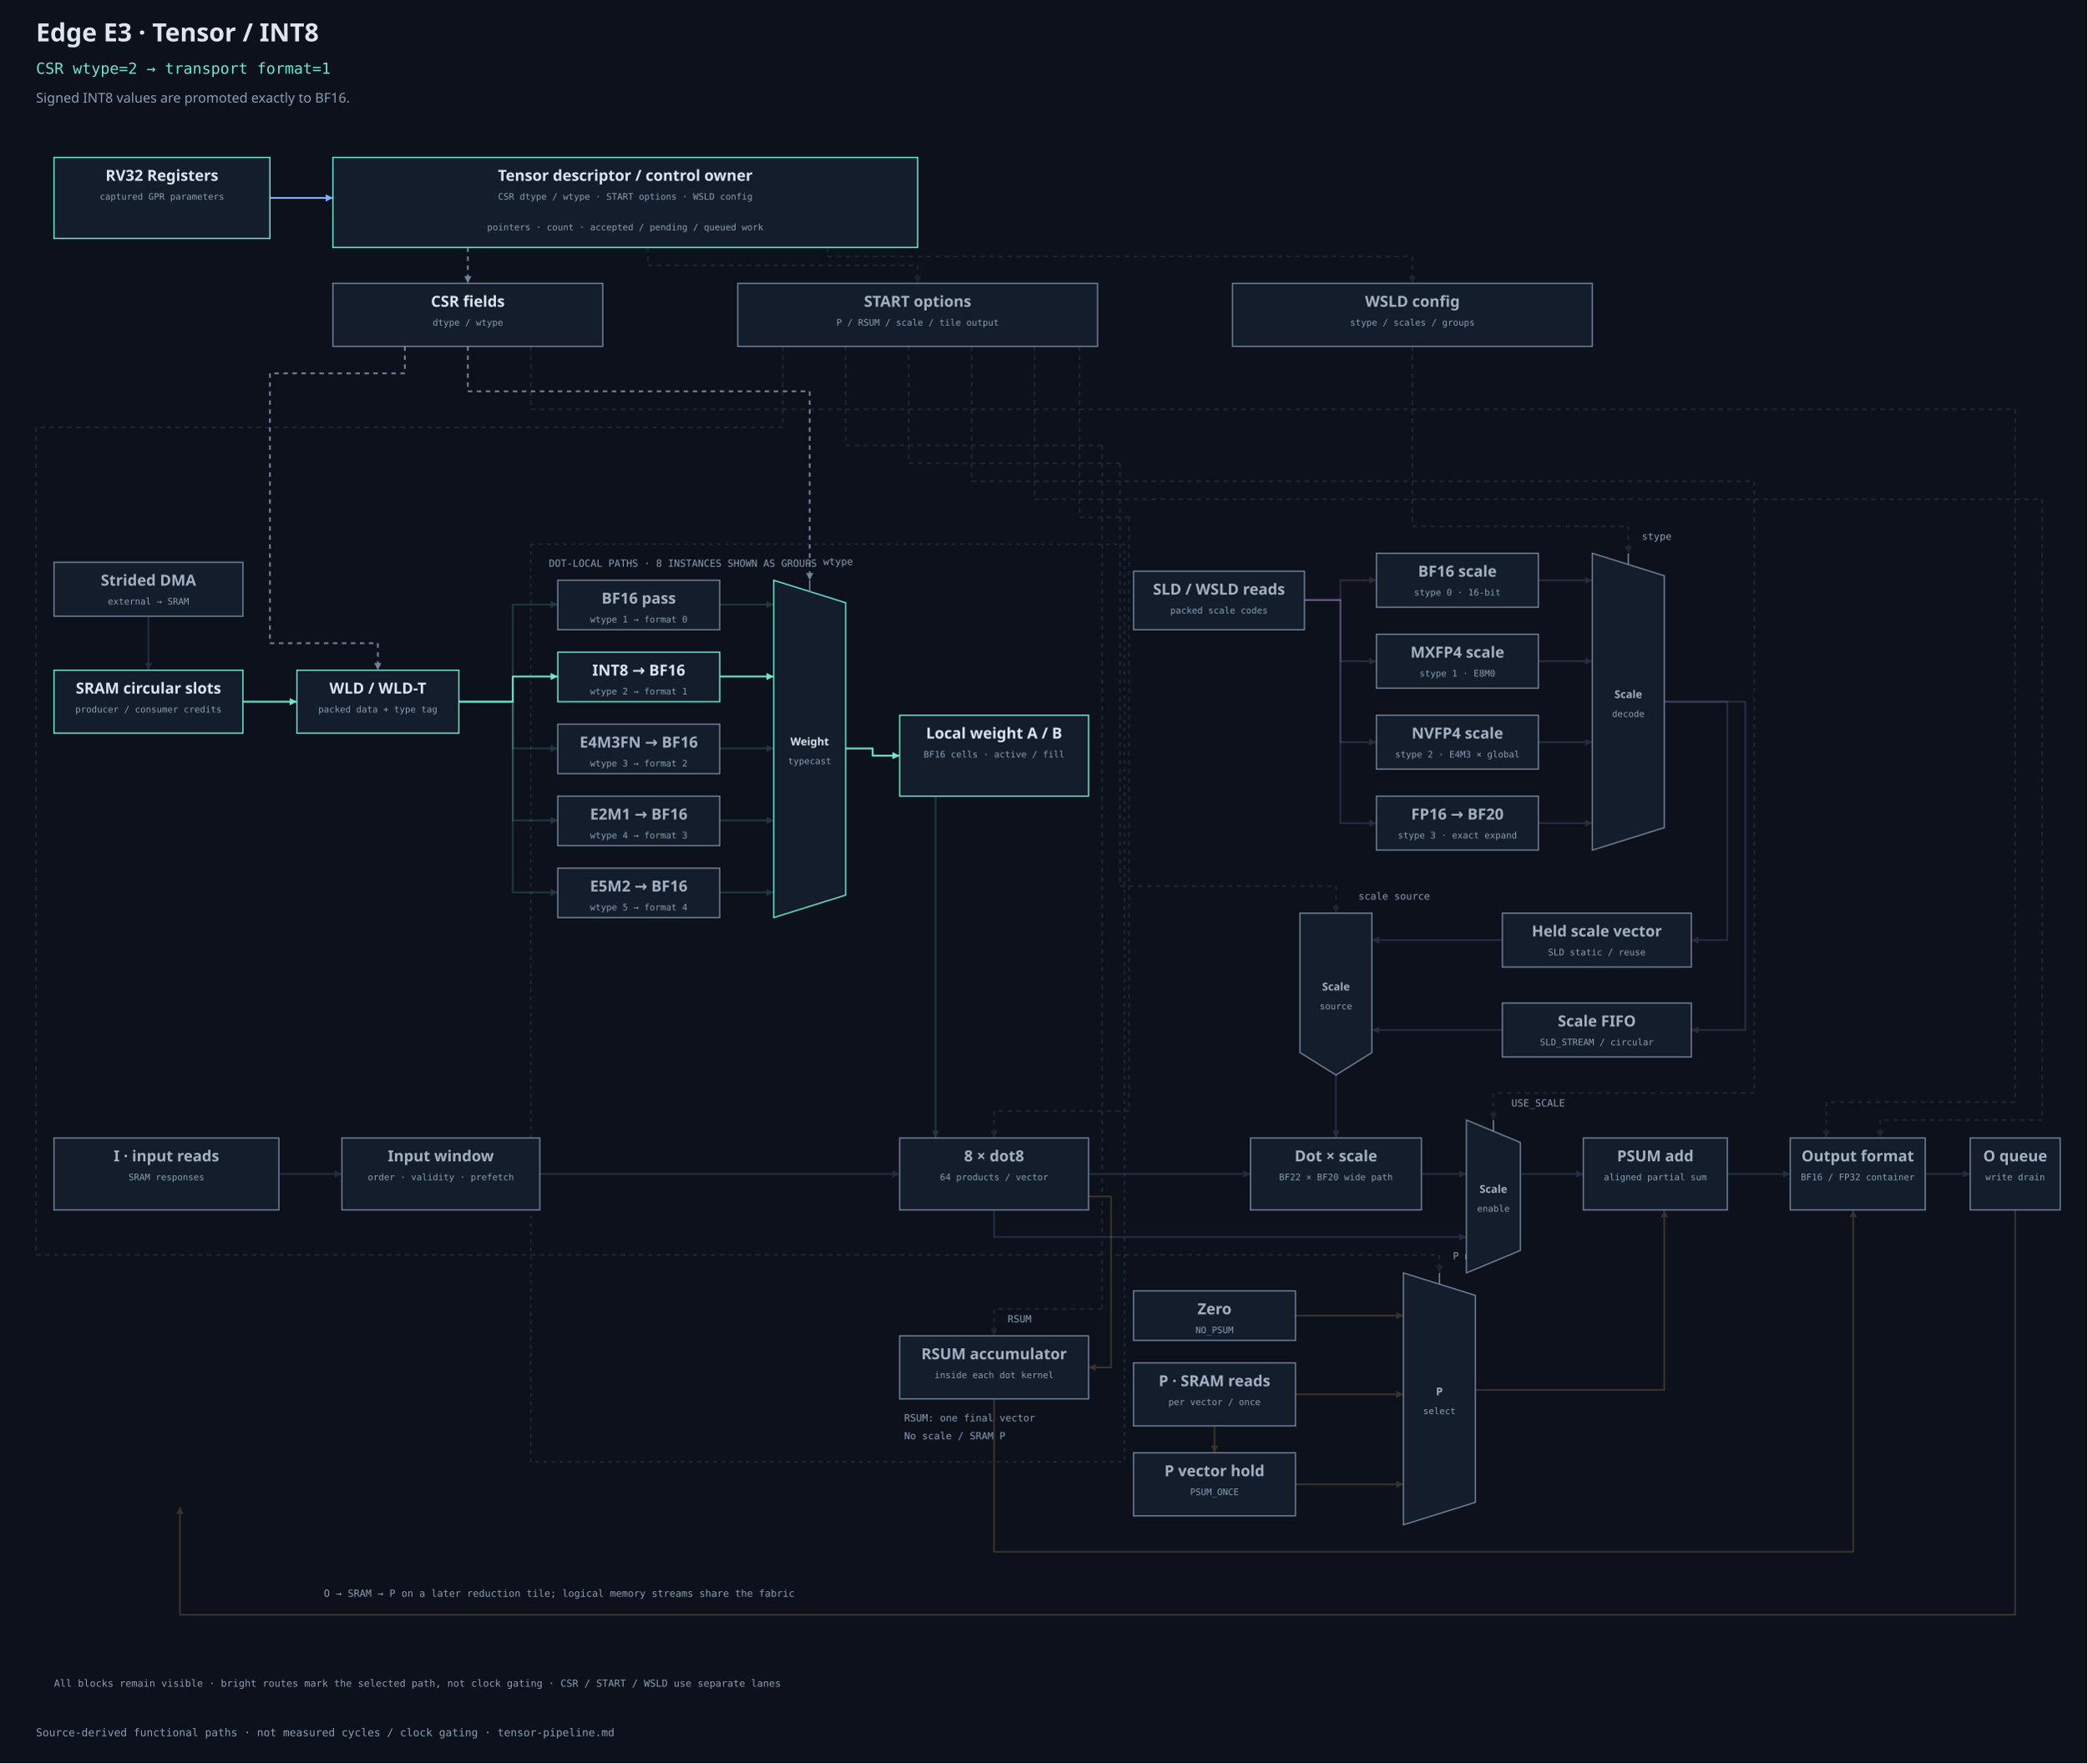
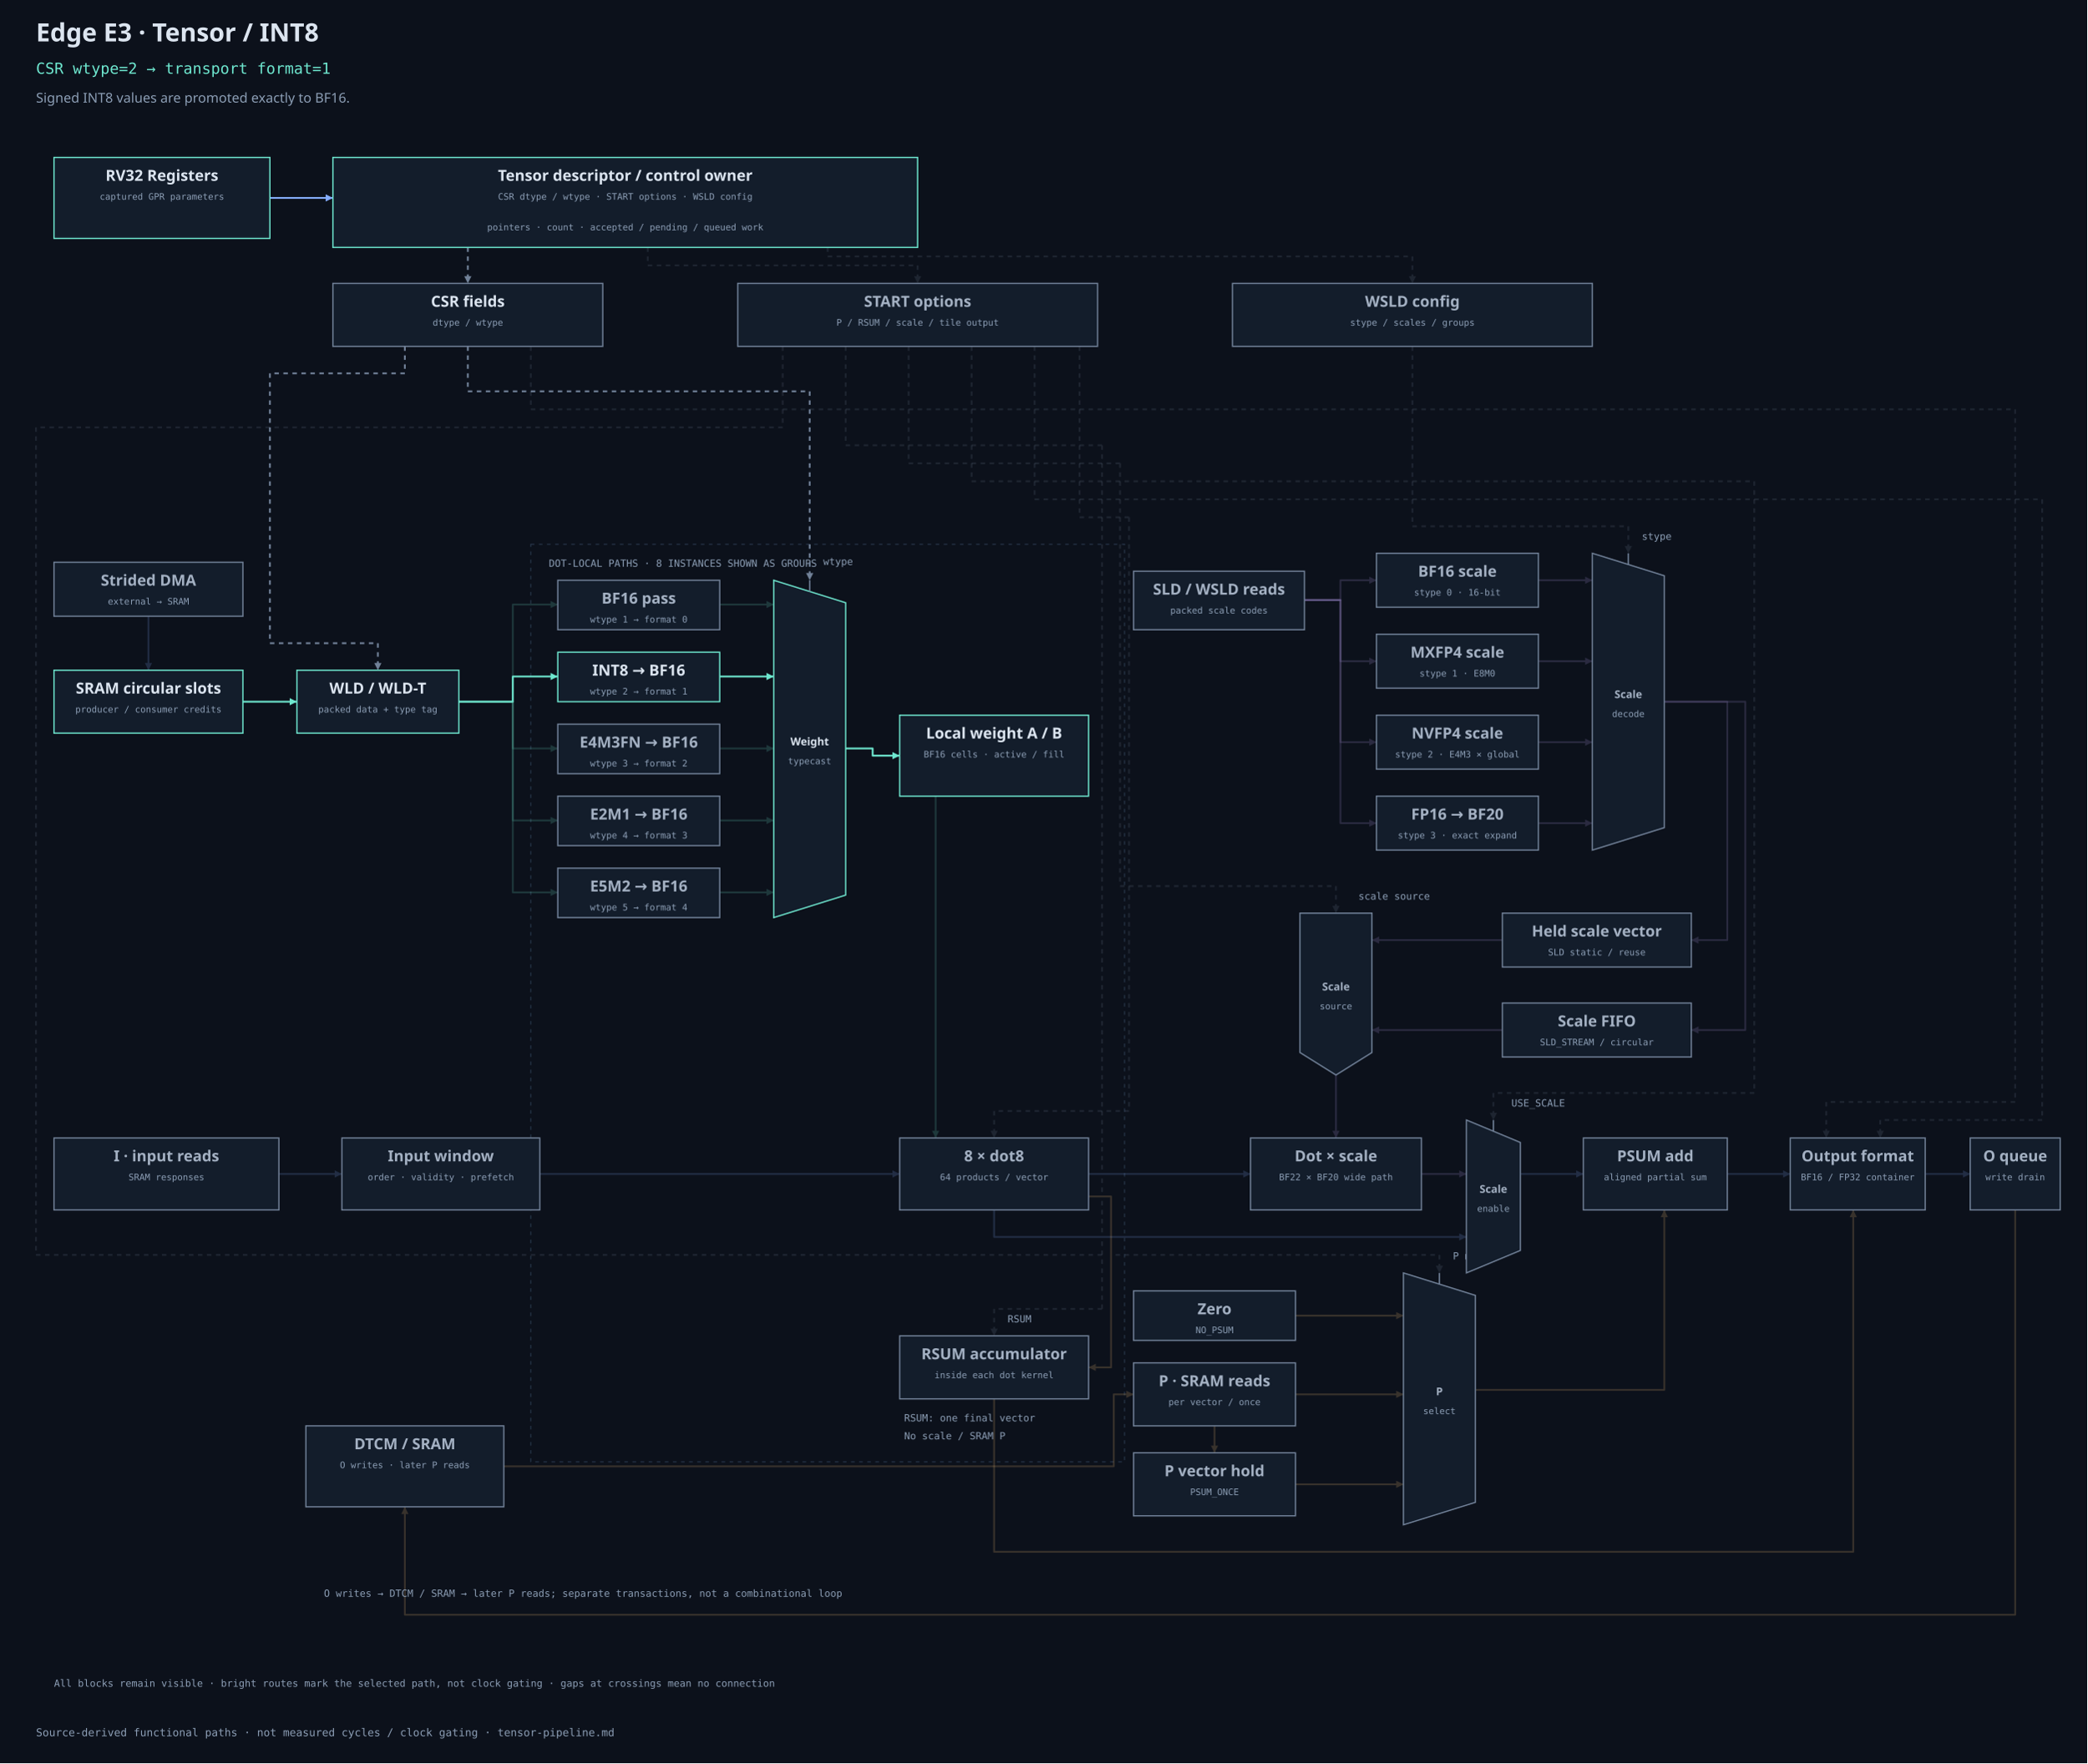
<svg xmlns="http://www.w3.org/2000/svg" width="2320" height="1960" viewBox="0 0 2320 1960">
  <rect width="2320" height="1960" fill="#0c111b" />
  <text x="40" y="46" fill="#dce5f0" font-family="sans-serif" font-size="28" font-weight="700">Edge E3 · Tensor / INT8</text>
  <text x="40" y="82" fill="#6ee7cf" font-family="monospace" font-size="17">CSR wtype=2 → transport format=1</text>
  <text x="40" y="114" fill="#8c9eb5" font-family="sans-serif" font-size="15">Signed INT8 values are promoted exactly to BF16.</text>
  <svg x="20" y="135" width="2280" height="1760" viewBox="0 0 2280 1760" role="img" aria-labelledby="tensor-svg-title tensor-svg-desc">
    <style>.tensor-bg{fill:var(--bg,#0c111b)}.tensor-memory{fill:none;stroke:var(--rule,#29394e);stroke-dasharray:4 5}.tensor-title{font:600 17px sans-serif;fill:var(--ink,#dce5f0)}.tensor-sub{font:10px monospace;fill:var(--muted,#8c9eb5)}.tensor-caption{font:11px monospace;fill:var(--muted,#8c9eb5)}.tensor-box{fill:var(--panel,#131d2b);stroke:var(--ink,#dce5f0);stroke-width:1.4}.tensor-wire{fill:none;stroke-width:2;stroke-linejoin:round}.tensor-data{stroke:#85adff}.tensor-weight{stroke:#6ee7cf}.tensor-psum{stroke:#ffc578}.tensor-optional{stroke:#b39be8}.tensor-control{stroke:#718198;stroke-dasharray:5 5}.tensor-arrow-data{fill:#85adff}.tensor-arrow-weight{fill:#6ee7cf}.tensor-arrow-psum{fill:#ffc578}.tensor-arrow-optional{fill:#b39be8}.tensor-arrow-control{fill:#718198}[data-tensor-node]{opacity:1}[data-tensor-path]{opacity:.18}[data-tensor-path].is-active{opacity:1}[data-tensor-node]:not(.is-active) .tensor-box{stroke:var(--muted,#718198)}[data-tensor-node]:not(.is-active) .tensor-title{fill:var(--muted,#a4b1c3)}[data-tensor-node]:not(.is-active) .tensor-sub{fill:var(--muted,#8c9eb5)}.tensor-mux-title{font-size:12px}.tensor-control-source .tensor-box{stroke:#718198!important}.tensor-control-port{stroke:#718198;stroke-width:1.5;fill:none}.is-active .tensor-box{stroke:#6ee7cf}</style>
    <defs>
      <marker id="tensor-arrow-data" viewBox="0 0 8 8" refX="8" refY="4" markerWidth="8" markerHeight="8" markerUnits="userSpaceOnUse" orient="auto">
        <path d="M0 0L8 4L0 8Z" class="tensor-arrow-data" />
      </marker>
      <marker id="tensor-arrow-weight" viewBox="0 0 8 8" refX="8" refY="4" markerWidth="8" markerHeight="8" markerUnits="userSpaceOnUse" orient="auto">
        <path d="M0 0L8 4L0 8Z" class="tensor-arrow-weight" />
      </marker>
      <marker id="tensor-arrow-psum" viewBox="0 0 8 8" refX="8" refY="4" markerWidth="8" markerHeight="8" markerUnits="userSpaceOnUse" orient="auto">
        <path d="M0 0L8 4L0 8Z" class="tensor-arrow-psum" />
      </marker>
      <marker id="tensor-arrow-optional" viewBox="0 0 8 8" refX="8" refY="4" markerWidth="8" markerHeight="8" markerUnits="userSpaceOnUse" orient="auto">
        <path d="M0 0L8 4L0 8Z" class="tensor-arrow-optional" />
      </marker>
      <marker id="tensor-arrow-control" viewBox="0 0 8 8" refX="8" refY="4" markerWidth="8" markerHeight="8" markerUnits="userSpaceOnUse" orient="auto">
        <path d="M0 0L8 4L0 8Z" class="tensor-arrow-control" />
      </marker>
    </defs>
    <rect class="tensor-bg" width="2280" height="1760" />
    <rect class="tensor-memory" x="570" y="470" width="660" height="1020" />
    <text class="tensor-caption" x="590" y="495">DOT-LOCAL PATHS · 8 INSTANCES SHOWN AS GROUPS</text>
    <text class="tensor-caption" x="895" y="493">wtype</text>
    <text class="tensor-caption" x="1805" y="465">stype</text>
    <text class="tensor-caption" x="1660" y="1095">USE_SCALE</text>
    <text class="tensor-caption" x="1490" y="865">scale source</text>
    <text class="tensor-caption" x="1595" y="1265">P mode</text>
    <text class="tensor-caption" x="1100" y="1335">RSUM</text>
    <path data-tensor-path="gpr-owner" class="tensor-wire tensor-data is-active" d="M280 85H350" marker-end="url(#tensor-arrow-data)" />
    <g data-tensor-path="ctrl-wld" class="tensor-wire tensor-control is-active">
      <path d="M430 250L430 280M430 280L280 280M280 280L280 580M280 580L400 580M400 580L400 610" />
      <path d="M400 602L400 610" marker-end="url(#tensor-arrow-control)" />
    </g>
    <g data-tensor-path="ctrl-weight" class="tensor-wire tensor-control is-active">
      <path d="M500 250L500 300M500 300L880 300M880 300L880 510" />
      <path d="M880 502L880 510" marker-end="url(#tensor-arrow-control)" />
    </g>
    <g data-tensor-path="ctrl-psum" class="tensor-wire tensor-control ">
      <path d="M850 250L850 340M850 340L20 340M20 340L20 1260M20 1260L1210 1260M1220 1260L1580 1260M1580 1260L1580 1280" />
      <path d="M1580 1272L1580 1280" marker-end="url(#tensor-arrow-control)" />
    </g>
    <g data-tensor-path="ctrl-rsum" class="tensor-wire tensor-control ">
      <path d="M920 250L920 360M920 360L1205 360M1205 360L1205 1165M1205 1175L1205 1190M1205 1200L1205 1235M1205 1245L1205 1320M1205 1320L1085 1320M1085 1320L1085 1350" />
      <path d="M1085 1342L1085 1350" marker-end="url(#tensor-arrow-control)" />
    </g>
    <g data-tensor-path="ctrl-scale" class="tensor-wire tensor-control ">
      <path d="M990 250L990 380M990 380L1225 380M1225 380L1225 850M1225 850L1465 850M1465 850L1465 880" />
      <path d="M1465 872L1465 880" marker-end="url(#tensor-arrow-control)" />
    </g>
    <g data-tensor-path="ctrl-enable" class="tensor-wire tensor-control ">
      <path d="M1060 250L1060 400M1060 400L1930 400M1930 400L1930 1080M1930 1080L1640 1080M1640 1080L1640 1110" />
      <path d="M1640 1102L1640 1110" marker-end="url(#tensor-arrow-control)" />
    </g>
    <g data-tensor-path="ctrl-stype" class="tensor-wire tensor-control ">
      <path d="M1550 250L1550 450M1550 450L1790 450M1790 450L1790 480" />
      <path d="M1790 472L1790 480" marker-end="url(#tensor-arrow-control)" />
    </g>
    <g data-tensor-path="ctrl-format" class="tensor-wire tensor-control ">
      <path d="M570 250L570 320M570 320L2220 320M2220 320L2220 1090M2220 1090L2010 1090M2010 1090L2010 1130" />
      <path d="M2010 1122L2010 1130" marker-end="url(#tensor-arrow-control)" />
    </g>
    <g data-tensor-path="owner-dot" class="tensor-wire tensor-control ">
      <path d="M1180 250L1180 440M1180 440L1235 440M1235 440L1235 1100M1235 1100L1085 1100M1085 1100L1085 1130" />
      <path d="M1085 1122L1085 1130" marker-end="url(#tensor-arrow-control)" />
    </g>
    <path data-tensor-path="dma-ring" class="tensor-wire tensor-data " d="M145 550L145 610" marker-end="url(#tensor-arrow-data)" />
    <path data-tensor-path="ring-wld" class="tensor-wire tensor-weight is-active" d="M250 645L310 645" marker-end="url(#tensor-arrow-weight)" />
    <path data-tensor-path="weights" class="tensor-wire tensor-weight " d="M1020 750L1020 1130" marker-end="url(#tensor-arrow-weight)" />
    <path data-tensor-path="input-window" class="tensor-wire tensor-data " d="M290 1170L360 1170" marker-end="url(#tensor-arrow-data)" />
    <path data-tensor-path="window-dot" class="tensor-wire tensor-data " d="M580 1170L980 1170" marker-end="url(#tensor-arrow-data)" />
    <path data-tensor-path="dot-post" class="tensor-wire tensor-data " d="M1190 1170L1370 1170" marker-end="url(#tensor-arrow-data)" />
    <path data-tensor-path="scale-product" class="tensor-wire tensor-optional " d="M1560 1170L1610 1170" marker-end="url(#tensor-arrow-optional)" />
    <path data-tensor-path="scale-bypass" class="tensor-wire tensor-data " d="M1085 1210L1085 1240L1610 1240" marker-end="url(#tensor-arrow-data)" />
    <path data-tensor-path="scaled-to-post" class="tensor-wire tensor-data " d="M1670 1170L1740 1170" marker-end="url(#tensor-arrow-data)" />
    <path data-tensor-path="post-output" class="tensor-wire tensor-data " d="M1900 1170L1970 1170" marker-end="url(#tensor-arrow-data)" />
    <path data-tensor-path="format-output" class="tensor-wire tensor-data " d="M2120 1170L2170 1170" marker-end="url(#tensor-arrow-data)" />
    <path data-tensor-path="rsum-merge" class="tensor-wire tensor-psum " d="M1190 1195L1215 1195L1215 1385L1190 1385" marker-end="url(#tensor-arrow-psum)" />
    <path data-tensor-path="rsum-output" class="tensor-wire tensor-psum " d="M1085 1420L1085 1590L2040 1590L2040 1210" marker-end="url(#tensor-arrow-psum)" />
    <path data-tensor-path="static-scale" class="tensor-wire tensor-optional " d="M1650 910L1505 910" marker-end="url(#tensor-arrow-optional)" />
    <path data-tensor-path="stream-scale" class="tensor-wire tensor-optional " d="M1650 1010L1505 1010" marker-end="url(#tensor-arrow-optional)" />
    <path data-tensor-path="scale" class="tensor-wire tensor-optional " d="M1465 1060L1465 1130" marker-end="url(#tensor-arrow-optional)" />
    <path data-tensor-path="sld-static" class="tensor-wire tensor-optional " d="M1830 645L1900 645L1900 910L1860 910" marker-end="url(#tensor-arrow-optional)" />
    <path data-tensor-path="sld-stream" class="tensor-wire tensor-optional " d="M1830 645L1920 645L1920 1010L1860 1010" marker-end="url(#tensor-arrow-optional)" />
    <path data-tensor-path="zero-p" class="tensor-wire tensor-psum " d="M1420 1327.5L1540 1327.5" marker-end="url(#tensor-arrow-psum)" />
    <path data-tensor-path="read-hold" class="tensor-wire tensor-psum " d="M1330 1450L1330 1480" marker-end="url(#tensor-arrow-psum)" />
    <path data-tensor-path="hold-p" class="tensor-wire tensor-psum " d="M1420 1515L1540 1515" marker-end="url(#tensor-arrow-psum)" />
    <path data-tensor-path="stream-p" class="tensor-wire tensor-psum " d="M1420 1415L1540 1415" marker-end="url(#tensor-arrow-psum)" />
    <path data-tensor-path="psum-post" class="tensor-wire tensor-psum " d="M1620 1410L1830 1410L1830 1210" marker-end="url(#tensor-arrow-psum)" />
-     <path data-tensor-path="writeback" class="tensor-wire tensor-psum " d="M2220 1210L2220 1660L180 1660L180 1540" marker-end="url(#tensor-arrow-psum)" />
+     <path data-tensor-path="writeback" class="tensor-wire tensor-psum " d="M2220 1210L2220 1660L430 1660L430 1540" marker-end="url(#tensor-arrow-psum)" />
+     <path data-tensor-path="sram-psum" class="tensor-wire tensor-psum " d="M540 1495L1218 1495L1218 1415L1240 1415" marker-end="url(#tensor-arrow-psum)" />
    <path data-tensor-path="wld-bf16" class="tensor-wire tensor-weight " d="M490 645L550 645L550 537L600 537" marker-end="url(#tensor-arrow-weight)" />
    <path data-tensor-path="cast-bf16" class="tensor-wire tensor-weight " d="M780 537L840 537" marker-end="url(#tensor-arrow-weight)" />
    <path data-tensor-path="wld-int8" class="tensor-wire tensor-weight is-active" d="M490 645L550 645L550 617L600 617" marker-end="url(#tensor-arrow-weight)" />
    <path data-tensor-path="cast-int8" class="tensor-wire tensor-weight is-active" d="M780 617L840 617" marker-end="url(#tensor-arrow-weight)" />
    <path data-tensor-path="wld-e4m3" class="tensor-wire tensor-weight " d="M490 645L550 645L550 697L600 697" marker-end="url(#tensor-arrow-weight)" />
    <path data-tensor-path="cast-e4m3" class="tensor-wire tensor-weight " d="M780 697L840 697" marker-end="url(#tensor-arrow-weight)" />
    <path data-tensor-path="wld-fp4" class="tensor-wire tensor-weight " d="M490 645L550 645L550 777L600 777" marker-end="url(#tensor-arrow-weight)" />
    <path data-tensor-path="cast-fp4" class="tensor-wire tensor-weight " d="M780 777L840 777" marker-end="url(#tensor-arrow-weight)" />
    <path data-tensor-path="wld-e5m2" class="tensor-wire tensor-weight " d="M490 645L550 645L550 857L600 857" marker-end="url(#tensor-arrow-weight)" />
    <path data-tensor-path="cast-e5m2" class="tensor-wire tensor-weight " d="M780 857L840 857" marker-end="url(#tensor-arrow-weight)" />
    <path data-tensor-path="wld-banks" class="tensor-wire tensor-weight is-active" d="M920 697L950 697L950 705L980 705" marker-end="url(#tensor-arrow-weight)" />
    <path data-tensor-path="sld-bf16" class="tensor-wire tensor-optional " d="M1430 532L1470 532L1470 510L1510 510" marker-end="url(#tensor-arrow-optional)" />
    <path data-tensor-path="decode-bf16" class="tensor-wire tensor-optional " d="M1690 510L1750 510" marker-end="url(#tensor-arrow-optional)" />
    <path data-tensor-path="sld-mx" class="tensor-wire tensor-optional " d="M1430 532L1470 532L1470 600L1510 600" marker-end="url(#tensor-arrow-optional)" />
    <path data-tensor-path="decode-mx" class="tensor-wire tensor-optional " d="M1690 600L1750 600" marker-end="url(#tensor-arrow-optional)" />
    <path data-tensor-path="sld-nv" class="tensor-wire tensor-optional " d="M1430 532L1470 532L1470 690L1510 690" marker-end="url(#tensor-arrow-optional)" />
    <path data-tensor-path="decode-nv" class="tensor-wire tensor-optional " d="M1690 690L1750 690" marker-end="url(#tensor-arrow-optional)" />
    <path data-tensor-path="sld-fp16" class="tensor-wire tensor-optional " d="M1430 532L1470 532L1470 780L1510 780" marker-end="url(#tensor-arrow-optional)" />
    <path data-tensor-path="decode-fp16" class="tensor-wire tensor-optional " d="M1690 780L1750 780" marker-end="url(#tensor-arrow-optional)" />
    <g data-tensor-path="owner-csr" class="tensor-wire tensor-control is-active">
      <path d="M500 140L500 180" />
      <path d="M500 172L500 180" marker-end="url(#tensor-arrow-control)" />
    </g>
    <g data-tensor-path="owner-start" class="tensor-wire tensor-control ">
      <path d="M700 140L700 160M700 160L1000 160M1000 160L1000 180" />
      <path d="M1000 172L1000 180" marker-end="url(#tensor-arrow-control)" />
    </g>
    <g data-tensor-path="owner-wsld" class="tensor-wire tensor-control ">
      <path d="M900 140L900 150M900 150L1550 150M1550 150L1550 180" />
      <path d="M1550 172L1550 180" marker-end="url(#tensor-arrow-control)" />
    </g>
    <g data-tensor-path="ctrl-tile-format" class="tensor-wire tensor-control ">
      <path d="M1130 250L1130 420M1130 420L2250 420M2250 420L2250 1110M2250 1110L2070 1110M2070 1110L2070 1130" />
      <path d="M2070 1122L2070 1130" marker-end="url(#tensor-arrow-control)" />
    </g>
    <g data-tensor-node="gpr" class="is-active " role="button" tabindex="0" aria-label="RV32 Registers: explore this path">
      <rect class="tensor-box" x="40" y="40" width="240" height="90" />
      <text class="tensor-title " x="160" y="66" text-anchor="middle">RV32 Registers</text>
      <text class="tensor-sub" x="160" y="87" text-anchor="middle">captured GPR parameters</text>
    </g>
    <g data-tensor-node="owner" class="is-active " role="button" tabindex="0" aria-label="Tensor descriptor / control owner: explore this path">
      <rect class="tensor-box" x="350" y="40" width="650" height="100" />
      <text class="tensor-title " x="675" y="66" text-anchor="middle">Tensor descriptor / control owner</text>
      <text class="tensor-sub" x="675" y="87" text-anchor="middle">CSR dtype / wtype · START options · WSLD config</text>
      <text class="tensor-sub" x="675" y="121" text-anchor="middle">pointers · count · accepted / pending / queued work</text>
    </g>
    <g data-tensor-node="dma" class=" " role="button" tabindex="0" aria-label="Strided DMA: explore this path">
      <rect class="tensor-box" x="40" y="490" width="210" height="60" />
      <text class="tensor-title " x="145" y="516" text-anchor="middle">Strided DMA</text>
      <text class="tensor-sub" x="145" y="537" text-anchor="middle">external → SRAM</text>
    </g>
    <g data-tensor-node="ring" class="is-active " role="button" tabindex="0" aria-label="SRAM circular slots: explore this path">
      <rect class="tensor-box" x="40" y="610" width="210" height="70" />
      <text class="tensor-title " x="145" y="636" text-anchor="middle">SRAM circular slots</text>
      <text class="tensor-sub" x="145" y="657" text-anchor="middle">producer / consumer credits</text>
    </g>
    <g data-tensor-node="wld" class="is-active " role="button" tabindex="0" aria-label="WLD / WLD-T: explore this path">
      <rect class="tensor-box" x="310" y="610" width="180" height="70" />
      <text class="tensor-title " x="400" y="636" text-anchor="middle">WLD / WLD-T</text>
      <text class="tensor-sub" x="400" y="657" text-anchor="middle">packed data + type tag</text>
    </g>
    <g data-tensor-node="w-bf16" class=" " role="button" tabindex="0" aria-label="BF16 pass: explore this path">
      <rect class="tensor-box" x="600" y="510" width="180" height="55" />
      <text class="tensor-title " x="690" y="536" text-anchor="middle">BF16 pass</text>
      <text class="tensor-sub" x="690" y="557" text-anchor="middle">wtype 1 → format 0</text>
    </g>
    <g data-tensor-node="w-int8" class="is-active " role="button" tabindex="0" aria-label="INT8 → BF16: explore this path">
      <rect class="tensor-box" x="600" y="590" width="180" height="55" />
      <text class="tensor-title " x="690" y="616" text-anchor="middle">INT8 → BF16</text>
      <text class="tensor-sub" x="690" y="637" text-anchor="middle">wtype 2 → format 1</text>
    </g>
    <g data-tensor-node="w-e4m3" class=" " role="button" tabindex="0" aria-label="E4M3FN → BF16: explore this path">
      <rect class="tensor-box" x="600" y="670" width="180" height="55" />
      <text class="tensor-title " x="690" y="696" text-anchor="middle">E4M3FN → BF16</text>
      <text class="tensor-sub" x="690" y="717" text-anchor="middle">wtype 3 → format 2</text>
    </g>
    <g data-tensor-node="w-fp4" class=" " role="button" tabindex="0" aria-label="E2M1 → BF16: explore this path">
      <rect class="tensor-box" x="600" y="750" width="180" height="55" />
      <text class="tensor-title " x="690" y="776" text-anchor="middle">E2M1 → BF16</text>
      <text class="tensor-sub" x="690" y="797" text-anchor="middle">wtype 4 → format 3</text>
    </g>
    <g data-tensor-node="w-e5m2" class=" " role="button" tabindex="0" aria-label="E5M2 → BF16: explore this path">
      <rect class="tensor-box" x="600" y="830" width="180" height="55" />
      <text class="tensor-title " x="690" y="856" text-anchor="middle">E5M2 → BF16</text>
      <text class="tensor-sub" x="690" y="877" text-anchor="middle">wtype 5 → format 4</text>
    </g>
    <g data-tensor-node="wselect" class="is-active " role="button" tabindex="0" aria-label="Weight: explore this path">
      <path class="tensor-box" d="M840 510L920 535V860L840 885Z" />
      <path class="tensor-control-port" d="M880 510V522.5" />
      <text class="tensor-title tensor-mux-title" x="880" y="693.5" text-anchor="middle">Weight</text>
      <text class="tensor-sub" x="880" y="714.5" text-anchor="middle">typecast</text>
    </g>
    <g data-tensor-node="banks" class="is-active " role="button" tabindex="0" aria-label="Local weight A / B: explore this path">
      <rect class="tensor-box" x="980" y="660" width="210" height="90" />
      <text class="tensor-title " x="1085" y="686" text-anchor="middle">Local weight A / B</text>
      <text class="tensor-sub" x="1085" y="707" text-anchor="middle">BF16 cells · active / fill</text>
    </g>
    <g data-tensor-node="input" class=" " role="button" tabindex="0" aria-label="I · input reads: explore this path">
      <rect class="tensor-box" x="40" y="1130" width="250" height="80" />
      <text class="tensor-title " x="165" y="1156" text-anchor="middle">I · input reads</text>
      <text class="tensor-sub" x="165" y="1177" text-anchor="middle">SRAM responses</text>
    </g>
    <g data-tensor-node="window" class=" " role="button" tabindex="0" aria-label="Input window: explore this path">
      <rect class="tensor-box" x="360" y="1130" width="220" height="80" />
      <text class="tensor-title " x="470" y="1156" text-anchor="middle">Input window</text>
      <text class="tensor-sub" x="470" y="1177" text-anchor="middle">order · validity · prefetch</text>
    </g>
    <g data-tensor-node="dot" class=" " role="button" tabindex="0" aria-label="8 × dot8: explore this path">
      <rect class="tensor-box" x="980" y="1130" width="210" height="80" />
      <text class="tensor-title " x="1085" y="1156" text-anchor="middle">8 × dot8</text>
      <text class="tensor-sub" x="1085" y="1177" text-anchor="middle">64 products / vector</text>
    </g>
    <g data-tensor-node="rsum" class=" " role="button" tabindex="0" aria-label="RSUM accumulator: explore this path">
      <rect class="tensor-box" x="980" y="1350" width="210" height="70" />
      <text class="tensor-title " x="1085" y="1376" text-anchor="middle">RSUM accumulator</text>
      <text class="tensor-sub" x="1085" y="1397" text-anchor="middle">inside each dot kernel</text>
    </g>
    <g data-tensor-node="sld" class=" " role="button" tabindex="0" aria-label="SLD / WSLD reads: explore this path">
      <rect class="tensor-box" x="1240" y="500" width="190" height="65" />
      <text class="tensor-title " x="1335" y="526" text-anchor="middle">SLD / WSLD reads</text>
      <text class="tensor-sub" x="1335" y="547" text-anchor="middle">packed scale codes</text>
    </g>
    <g data-tensor-node="s-bf16" class=" " role="button" tabindex="0" aria-label="BF16 scale: explore this path">
      <rect class="tensor-box" x="1510" y="480" width="180" height="60" />
      <text class="tensor-title " x="1600" y="506" text-anchor="middle">BF16 scale</text>
      <text class="tensor-sub" x="1600" y="527" text-anchor="middle">stype 0 · 16-bit</text>
    </g>
    <g data-tensor-node="s-mx" class=" " role="button" tabindex="0" aria-label="MXFP4 scale: explore this path">
      <rect class="tensor-box" x="1510" y="570" width="180" height="60" />
      <text class="tensor-title " x="1600" y="596" text-anchor="middle">MXFP4 scale</text>
      <text class="tensor-sub" x="1600" y="617" text-anchor="middle">stype 1 · E8M0</text>
    </g>
    <g data-tensor-node="s-nv" class=" " role="button" tabindex="0" aria-label="NVFP4 scale: explore this path">
      <rect class="tensor-box" x="1510" y="660" width="180" height="60" />
      <text class="tensor-title " x="1600" y="686" text-anchor="middle">NVFP4 scale</text>
      <text class="tensor-sub" x="1600" y="707" text-anchor="middle">stype 2 · E4M3 × global</text>
    </g>
    <g data-tensor-node="s-fp16" class=" " role="button" tabindex="0" aria-label="FP16 → BF20: explore this path">
      <rect class="tensor-box" x="1510" y="750" width="180" height="60" />
      <text class="tensor-title " x="1600" y="776" text-anchor="middle">FP16 → BF20</text>
      <text class="tensor-sub" x="1600" y="797" text-anchor="middle">stype 3 · exact expand</text>
    </g>
    <g data-tensor-node="stype" class=" " role="button" tabindex="0" aria-label="Scale: explore this path">
      <path class="tensor-box" d="M1750 480L1830 505V785L1750 810Z" />
      <path class="tensor-control-port" d="M1790 480V492.5" />
      <text class="tensor-title tensor-mux-title" x="1790" y="641" text-anchor="middle">Scale</text>
      <text class="tensor-sub" x="1790" y="662" text-anchor="middle">decode</text>
    </g>
    <g data-tensor-node="scale-hold" class=" " role="button" tabindex="0" aria-label="Held scale vector: explore this path">
      <rect class="tensor-box" x="1650" y="880" width="210" height="60" />
      <text class="tensor-title " x="1755" y="906" text-anchor="middle">Held scale vector</text>
      <text class="tensor-sub" x="1755" y="927" text-anchor="middle">SLD static / reuse</text>
    </g>
    <g data-tensor-node="scale-fifo" class=" " role="button" tabindex="0" aria-label="Scale FIFO: explore this path">
      <rect class="tensor-box" x="1650" y="980" width="210" height="60" />
      <text class="tensor-title " x="1755" y="1006" text-anchor="middle">Scale FIFO</text>
      <text class="tensor-sub" x="1755" y="1027" text-anchor="middle">SLD_STREAM / circular</text>
    </g>
    <g data-tensor-node="scale-source" class=" " role="button" tabindex="0" aria-label="Scale: explore this path">
      <path class="tensor-box" d="M1425 880H1505V1035L1465 1060L1425 1035Z" />
      <text class="tensor-title tensor-mux-title" x="1465" y="966" text-anchor="middle">Scale</text>
      <text class="tensor-sub" x="1465" y="987" text-anchor="middle">source</text>
    </g>
    <g data-tensor-node="scale-mul" class=" " role="button" tabindex="0" aria-label="Dot × scale: explore this path">
      <rect class="tensor-box" x="1370" y="1130" width="190" height="80" />
      <text class="tensor-title " x="1465" y="1156" text-anchor="middle">Dot × scale</text>
      <text class="tensor-sub" x="1465" y="1177" text-anchor="middle">BF22 × BF20 wide path</text>
    </g>
    <g data-tensor-node="scale-select" class=" " role="button" tabindex="0" aria-label="Scale: explore this path">
      <path class="tensor-box" d="M1610 1110L1670 1135V1255L1610 1280Z" />
      <path class="tensor-control-port" d="M1640 1110V1122.5" />
      <text class="tensor-title tensor-mux-title" x="1640" y="1191" text-anchor="middle">Scale</text>
      <text class="tensor-sub" x="1640" y="1212" text-anchor="middle">enable</text>
    </g>
    <g data-tensor-node="post" class=" " role="button" tabindex="0" aria-label="PSUM add: explore this path">
      <rect class="tensor-box" x="1740" y="1130" width="160" height="80" />
      <text class="tensor-title " x="1820" y="1156" text-anchor="middle">PSUM add</text>
      <text class="tensor-sub" x="1820" y="1177" text-anchor="middle">aligned partial sum</text>
    </g>
    <g data-tensor-node="psum" class=" " role="button" tabindex="0" aria-label="P · SRAM reads: explore this path">
      <rect class="tensor-box" x="1240" y="1380" width="180" height="70" />
      <text class="tensor-title " x="1330" y="1406" text-anchor="middle">P · SRAM reads</text>
      <text class="tensor-sub" x="1330" y="1427" text-anchor="middle">per vector / once</text>
    </g>
+     <g data-tensor-node="psum-memory" class=" " role="button" tabindex="0" aria-label="DTCM / SRAM: explore this path">
+       <rect class="tensor-box" x="320" y="1450" width="220" height="90" />
+       <text class="tensor-title " x="430" y="1476" text-anchor="middle">DTCM / SRAM</text>
+       <text class="tensor-sub" x="430" y="1497" text-anchor="middle">O writes · later P reads</text>
+     </g>
    <g data-tensor-node="zero" class=" " role="button" tabindex="0" aria-label="Zero: explore this path">
      <rect class="tensor-box" x="1240" y="1300" width="180" height="55" />
      <text class="tensor-title " x="1330" y="1326" text-anchor="middle">Zero</text>
      <text class="tensor-sub" x="1330" y="1347" text-anchor="middle">NO_PSUM</text>
    </g>
    <g data-tensor-node="psum-hold" class=" " role="button" tabindex="0" aria-label="P vector hold: explore this path">
      <rect class="tensor-box" x="1240" y="1480" width="180" height="70" />
      <text class="tensor-title " x="1330" y="1506" text-anchor="middle">P vector hold</text>
      <text class="tensor-sub" x="1330" y="1527" text-anchor="middle">PSUM_ONCE</text>
    </g>
    <g data-tensor-node="psum-select" class=" " role="button" tabindex="0" aria-label="P: explore this path">
      <path class="tensor-box" d="M1540 1280L1620 1305V1535L1540 1560Z" />
      <path class="tensor-control-port" d="M1580 1280V1292.5" />
      <text class="tensor-title tensor-mux-title" x="1580" y="1416" text-anchor="middle">P</text>
      <text class="tensor-sub" x="1580" y="1437" text-anchor="middle">select</text>
    </g>
    <g data-tensor-node="format" class=" " role="button" tabindex="0" aria-label="Output format: explore this path">
      <rect class="tensor-box" x="1970" y="1130" width="150" height="80" />
      <text class="tensor-title " x="2045" y="1156" text-anchor="middle">Output format</text>
      <text class="tensor-sub" x="2045" y="1177" text-anchor="middle">BF16 / FP32 container</text>
    </g>
    <g data-tensor-node="output" class=" " role="button" tabindex="0" aria-label="O queue: explore this path">
      <rect class="tensor-box" x="2170" y="1130" width="100" height="80" />
      <text class="tensor-title " x="2220" y="1156" text-anchor="middle">O queue</text>
      <text class="tensor-sub" x="2220" y="1177" text-anchor="middle">write drain</text>
    </g>
    <g data-tensor-node="csr-fields" class="is-active tensor-control-source" role="button" tabindex="0" aria-label="CSR fields: explore this path">
      <rect class="tensor-box" x="350" y="180" width="300" height="70" />
      <text class="tensor-title " x="500" y="206" text-anchor="middle">CSR fields</text>
      <text class="tensor-sub" x="500" y="227" text-anchor="middle">dtype / wtype</text>
    </g>
    <g data-tensor-node="start-fields" class=" tensor-control-source" role="button" tabindex="0" aria-label="START options: explore this path">
      <rect class="tensor-box" x="800" y="180" width="400" height="70" />
      <text class="tensor-title " x="1000" y="206" text-anchor="middle">START options</text>
      <text class="tensor-sub" x="1000" y="227" text-anchor="middle">P / RSUM / scale / tile output</text>
    </g>
    <g data-tensor-node="wsld-fields" class=" tensor-control-source" role="button" tabindex="0" aria-label="WSLD config: explore this path">
      <rect class="tensor-box" x="1350" y="180" width="400" height="70" />
      <text class="tensor-title " x="1550" y="206" text-anchor="middle">WSLD config</text>
      <text class="tensor-sub" x="1550" y="227" text-anchor="middle">stype / scales / groups</text>
    </g>
    <text class="tensor-caption" x="985" y="1445">RSUM: one final vector</text>
    <text class="tensor-caption" x="985" y="1465">No scale / SRAM P</text>
-     <text class="tensor-caption" x="340" y="1640">O → SRAM → P on a later reduction tile; logical memory streams share the fabric</text>
-     <text class="tensor-caption" x="40" y="1740">All blocks remain visible · bright routes mark the selected path, not clock gating · CSR / START / WSLD use separate lanes</text>
+     <text class="tensor-caption" x="340" y="1640">O writes → DTCM / SRAM → later P reads; separate transactions, not a combinational loop</text>
+     <text class="tensor-caption" x="40" y="1740">All blocks remain visible · bright routes mark the selected path, not clock gating · gaps at crossings mean no connection</text>
  </svg>
  <text x="40" y="1930" fill="#8c9eb5" font-family="monospace" font-size="12">Source-derived functional paths · not measured cycles / clock gating · tensor-pipeline.md</text>
</svg>
